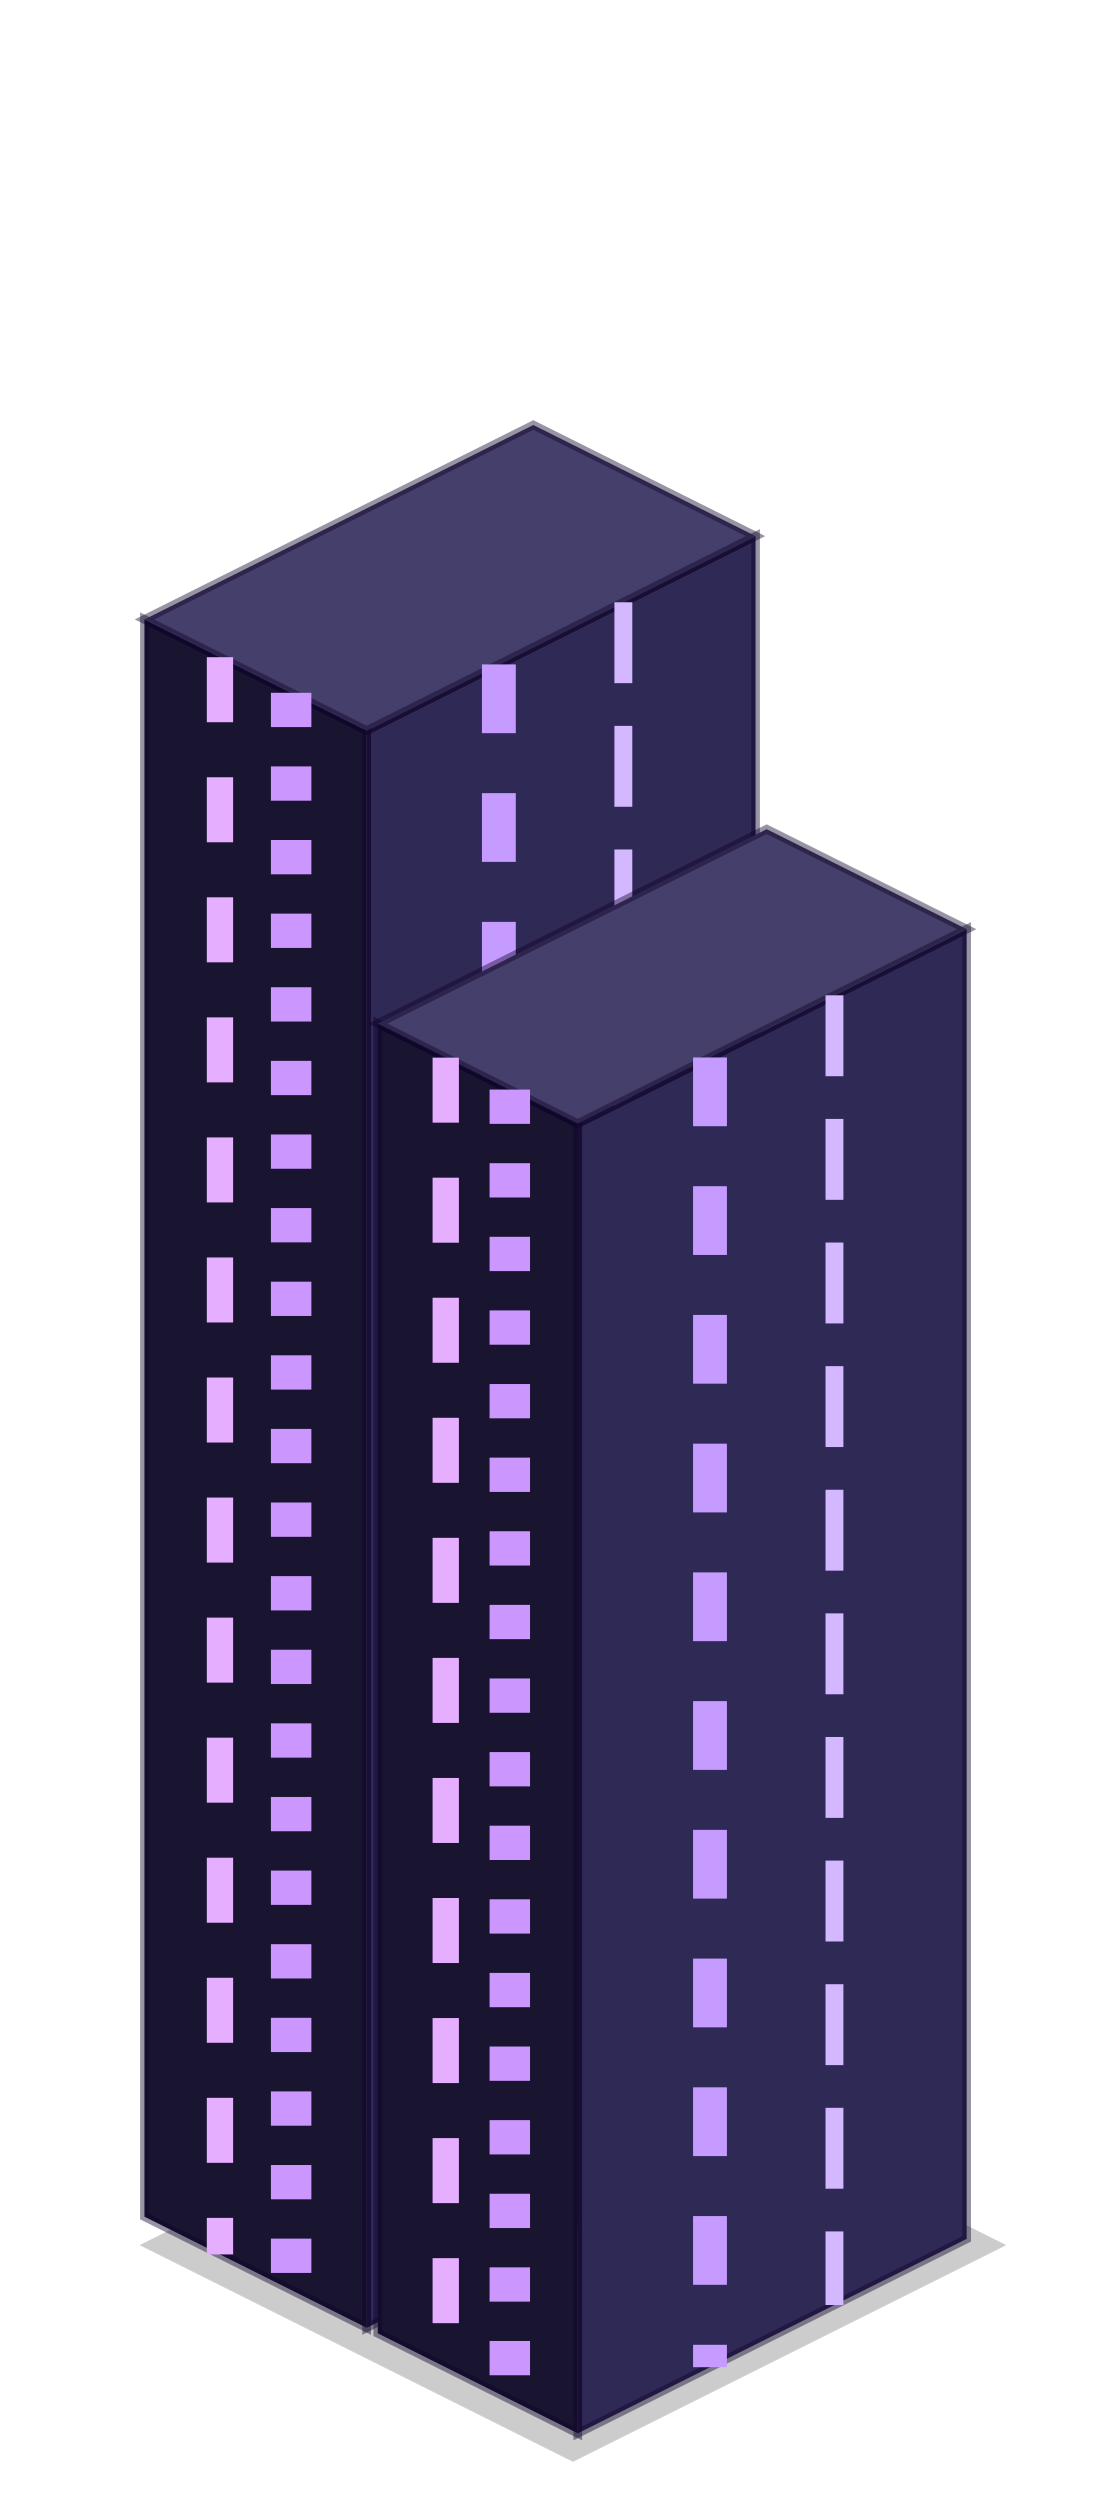
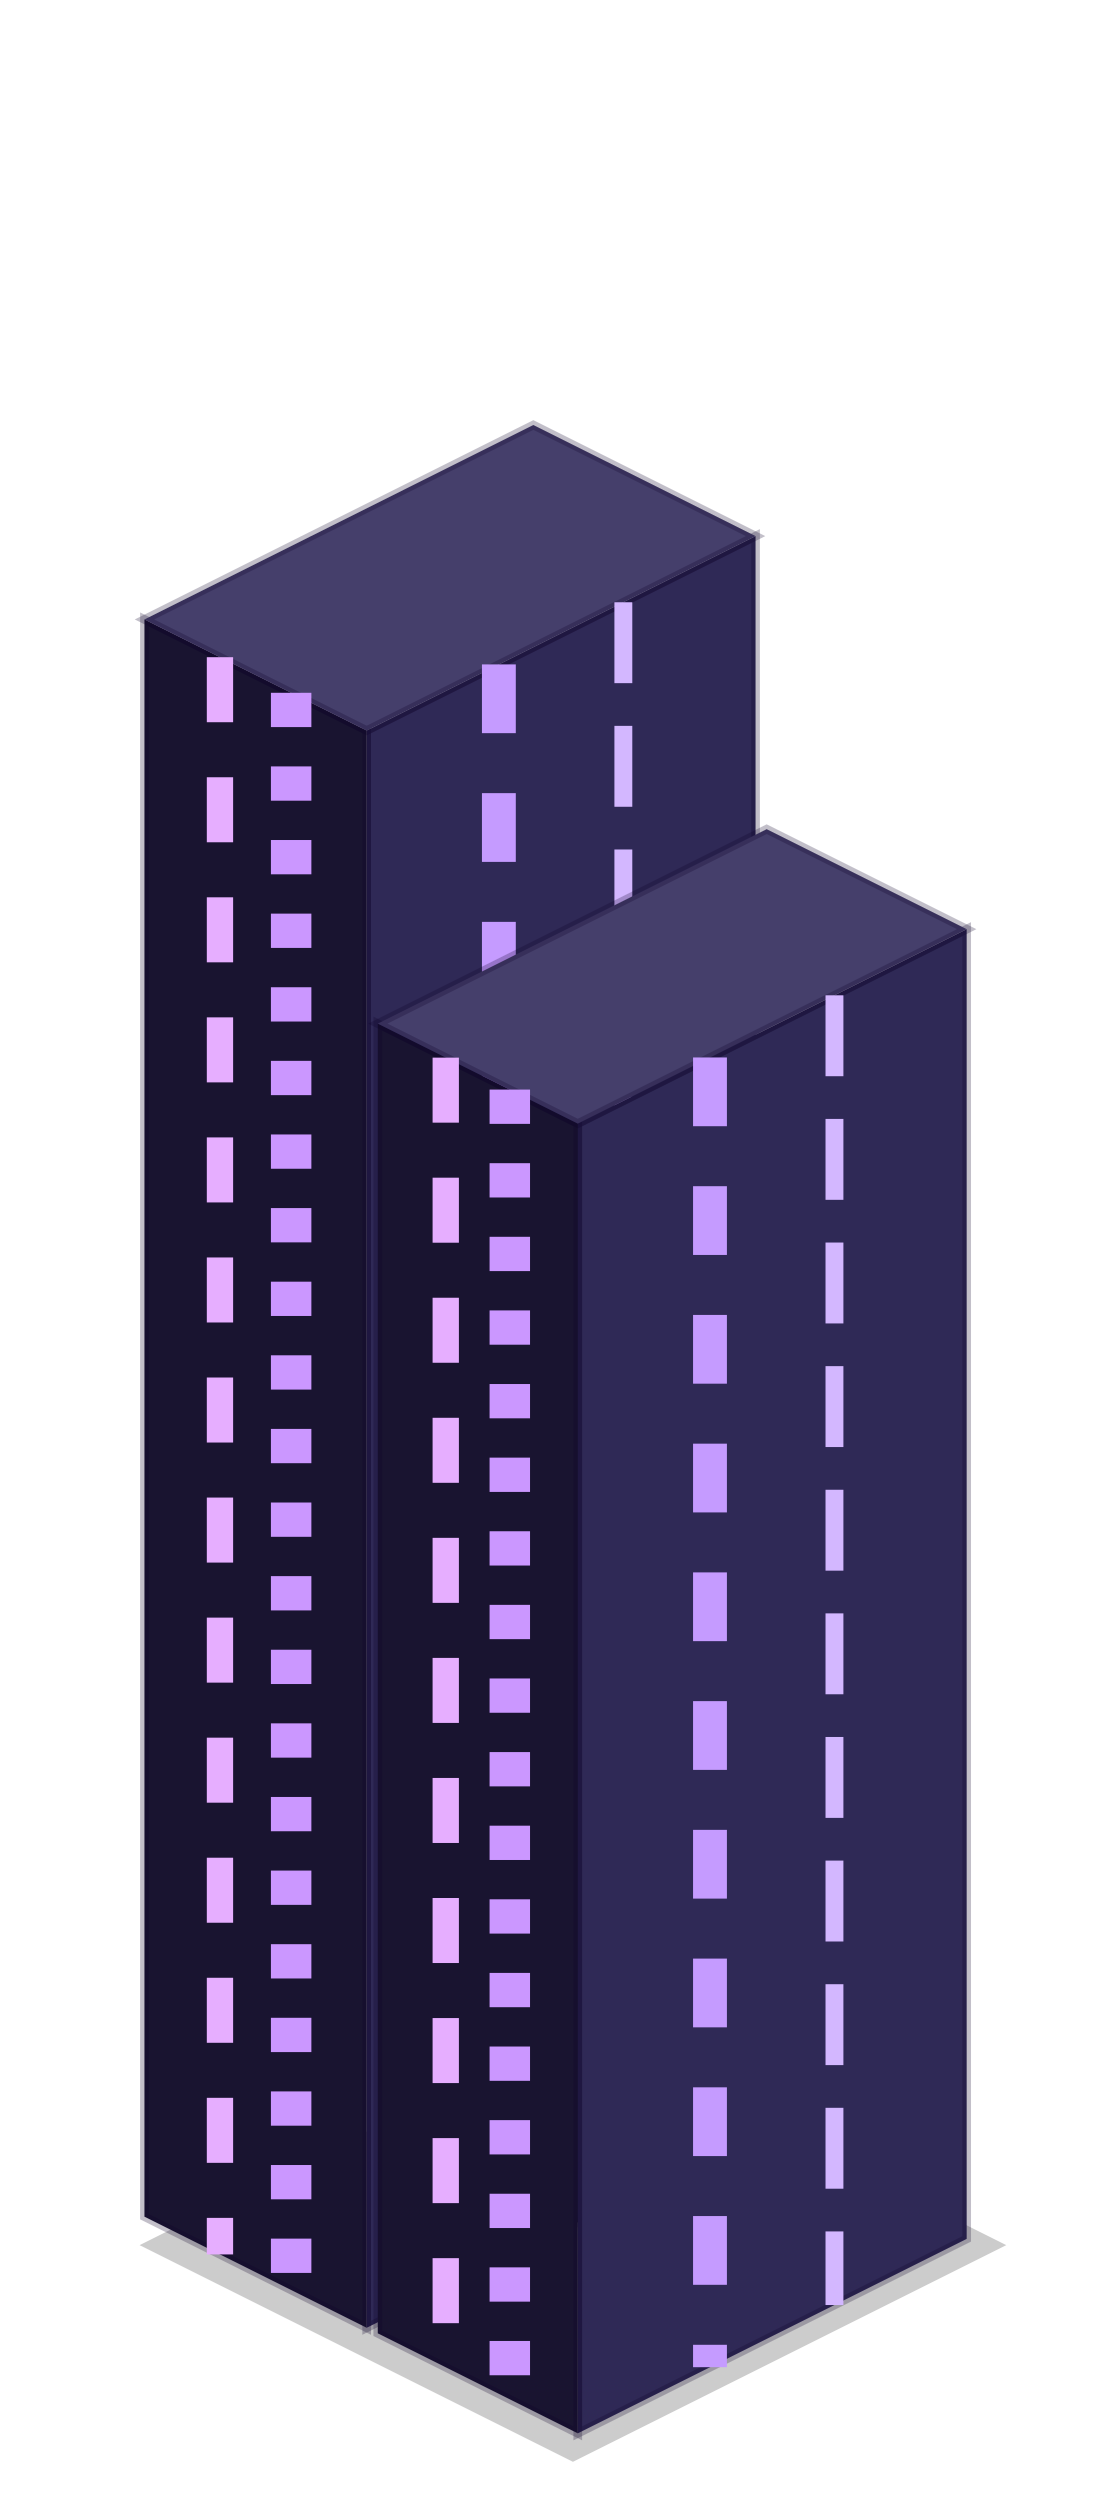
<svg xmlns="http://www.w3.org/2000/svg" version="1.1" width="128" height="288">
  <defs />
  <g>
    <path d="M66,233.68 L115.92,258.64 L66,283.6 L16.08,258.64 Z" fill="rgb(0,0,0)" fill-opacity="0.2" />
    <path d="M87.04,245.76 L42.24,268.16 L42.24,84.16 L87.04,61.76 Z" fill="#2f2956" />
-     <path d="M87.04,245.76 L42.24,268.16 L42.24,84.16 L87.04,61.76 Z" fill="none" stroke="rgb(12,0,40)" stroke-opacity="0.42" stroke-width="1" />
+     <path d="M87.04,245.76 L42.24,268.16 L42.24,84.16 L87.04,61.76 Z" fill="none" stroke="rgb(12,0,40)" stroke-opacity="0.25" stroke-width="1" />
    <path d="M16.64,255.36 L42.24,268.16 L42.24,84.16 L16.64,71.36 Z" fill="#191430" />
-     <path d="M16.64,255.36 L42.24,268.16 L42.24,84.16 L16.64,71.36 Z" fill="none" stroke="rgb(12,0,40)" stroke-opacity="0.42" stroke-width="1" />
+     <path d="M16.64,255.36 L42.24,268.16 L42.24,84.16 L16.64,71.36 Z" fill="none" stroke="rgb(12,0,40)" stroke-opacity="0.25" stroke-width="1" />
    <path d="M61.44,48.96 L87.04,61.76 L42.24,84.16 L16.64,71.36 Z" fill="#453f6b" />
-     <path d="M61.44,48.96 L87.04,61.76 L42.24,84.16 L16.64,71.36 Z" fill="none" stroke="rgb(12,0,40)" stroke-opacity="0.42" stroke-width="1" />
+     <path d="M61.44,48.96 L87.04,61.76 L42.24,84.16 L16.64,71.36 Z" fill="none" stroke="rgb(12,0,40)" stroke-opacity="0.25" stroke-width="1" />
    <path d="M71.81,69.38 L71.81,253.38" fill="none" stroke="rgb(211,183,255)" stroke-width="2.06" stroke-dasharray="9.32,4.92" />
    <path d="M57.47,76.54 L57.47,260.54" fill="none" stroke="rgb(197,155,255)" stroke-width="3.9" stroke-dasharray="7.92,6.91" />
    <path d="M25.34,75.71 L25.34,259.71" fill="none" stroke="rgb(230,174,255)" stroke-width="3.03" stroke-dasharray="7.49,6.34" />
    <path d="M33.54,79.81 L33.54,263.81" fill="none" stroke="rgb(203,151,255)" stroke-width="4.66" stroke-dasharray="3.95,4.53" />
    <path d="M111.36,257.92 L66.56,280.32 L66.56,129.44 L111.36,107.04 Z" fill="#2f2956" />
-     <path d="M111.36,257.92 L66.56,280.32 L66.56,129.44 L111.36,107.04 Z" fill="none" stroke="rgb(12,0,40)" stroke-opacity="0.42" stroke-width="1" />
+     <path d="M111.36,257.92 L66.56,280.32 L66.56,129.44 L111.36,107.04 Z" fill="none" stroke="rgb(12,0,40)" stroke-opacity="0.25" stroke-width="1" />
    <path d="M43.52,268.8 L66.56,280.32 L66.56,129.44 L43.52,117.92 Z" fill="#191430" />
-     <path d="M43.52,268.8 L66.56,280.32 L66.56,129.44 L43.52,117.92 Z" fill="none" stroke="rgb(12,0,40)" stroke-opacity="0.42" stroke-width="1" />
+     <path d="M43.52,268.8 L66.56,280.32 L66.56,129.44 L43.52,117.92 Z" fill="none" stroke="rgb(12,0,40)" stroke-opacity="0.25" stroke-width="1" />
    <path d="M88.32,95.52 L111.36,107.04 L66.56,129.44 L43.52,117.92 Z" fill="#453f6b" />
-     <path d="M88.32,95.52 L111.36,107.04 L66.56,129.44 L43.52,117.92 Z" fill="none" stroke="rgb(12,0,40)" stroke-opacity="0.42" stroke-width="1" />
+     <path d="M88.32,95.52 L111.36,107.04 L66.56,129.44 L43.52,117.92 Z" fill="none" stroke="rgb(12,0,40)" stroke-opacity="0.25" stroke-width="1" />
    <path d="M96.13,114.66 L96.13,265.54" fill="none" stroke="rgb(211,183,255)" stroke-width="2.06" stroke-dasharray="9.32,4.92" />
    <path d="M81.79,121.82 L81.79,272.7" fill="none" stroke="rgb(197,155,255)" stroke-width="3.9" stroke-dasharray="7.92,6.91" />
    <path d="M51.35,121.84 L51.35,272.72" fill="none" stroke="rgb(230,174,255)" stroke-width="3.03" stroke-dasharray="7.49,6.34" />
    <path d="M58.73,125.52 L58.73,276.4" fill="none" stroke="rgb(203,151,255)" stroke-width="4.66" stroke-dasharray="3.95,4.53" />
  </g>
</svg>
